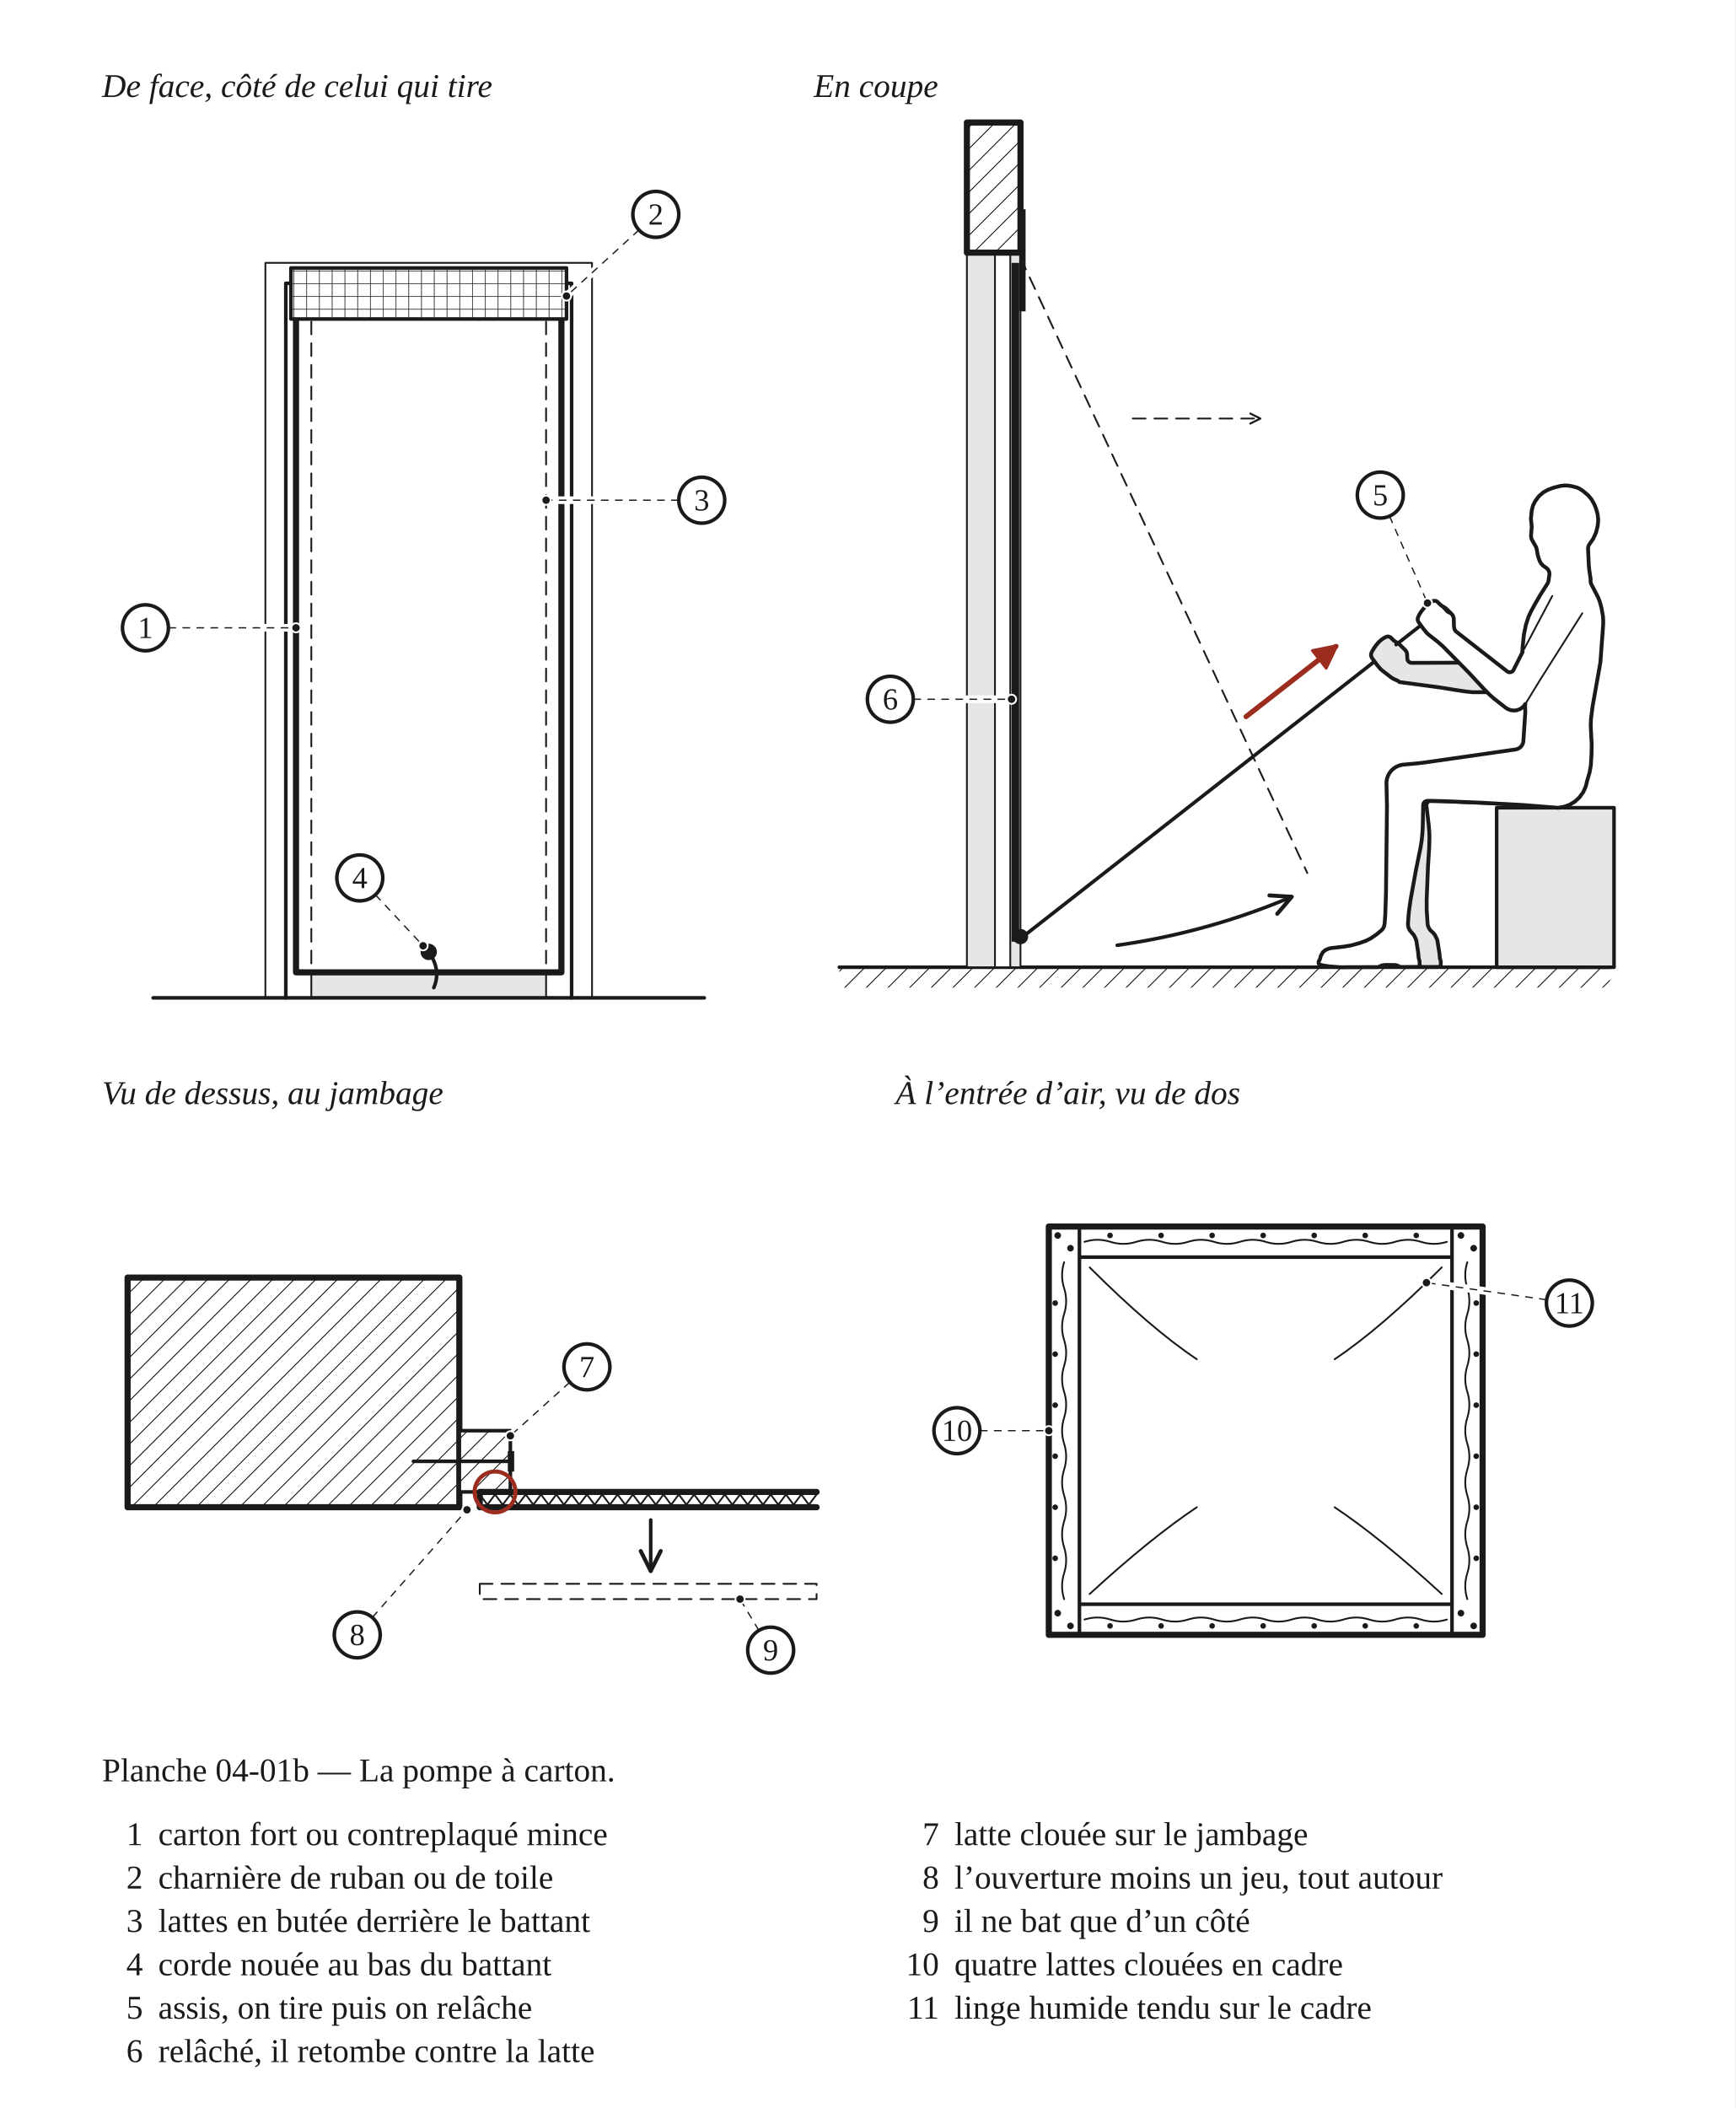
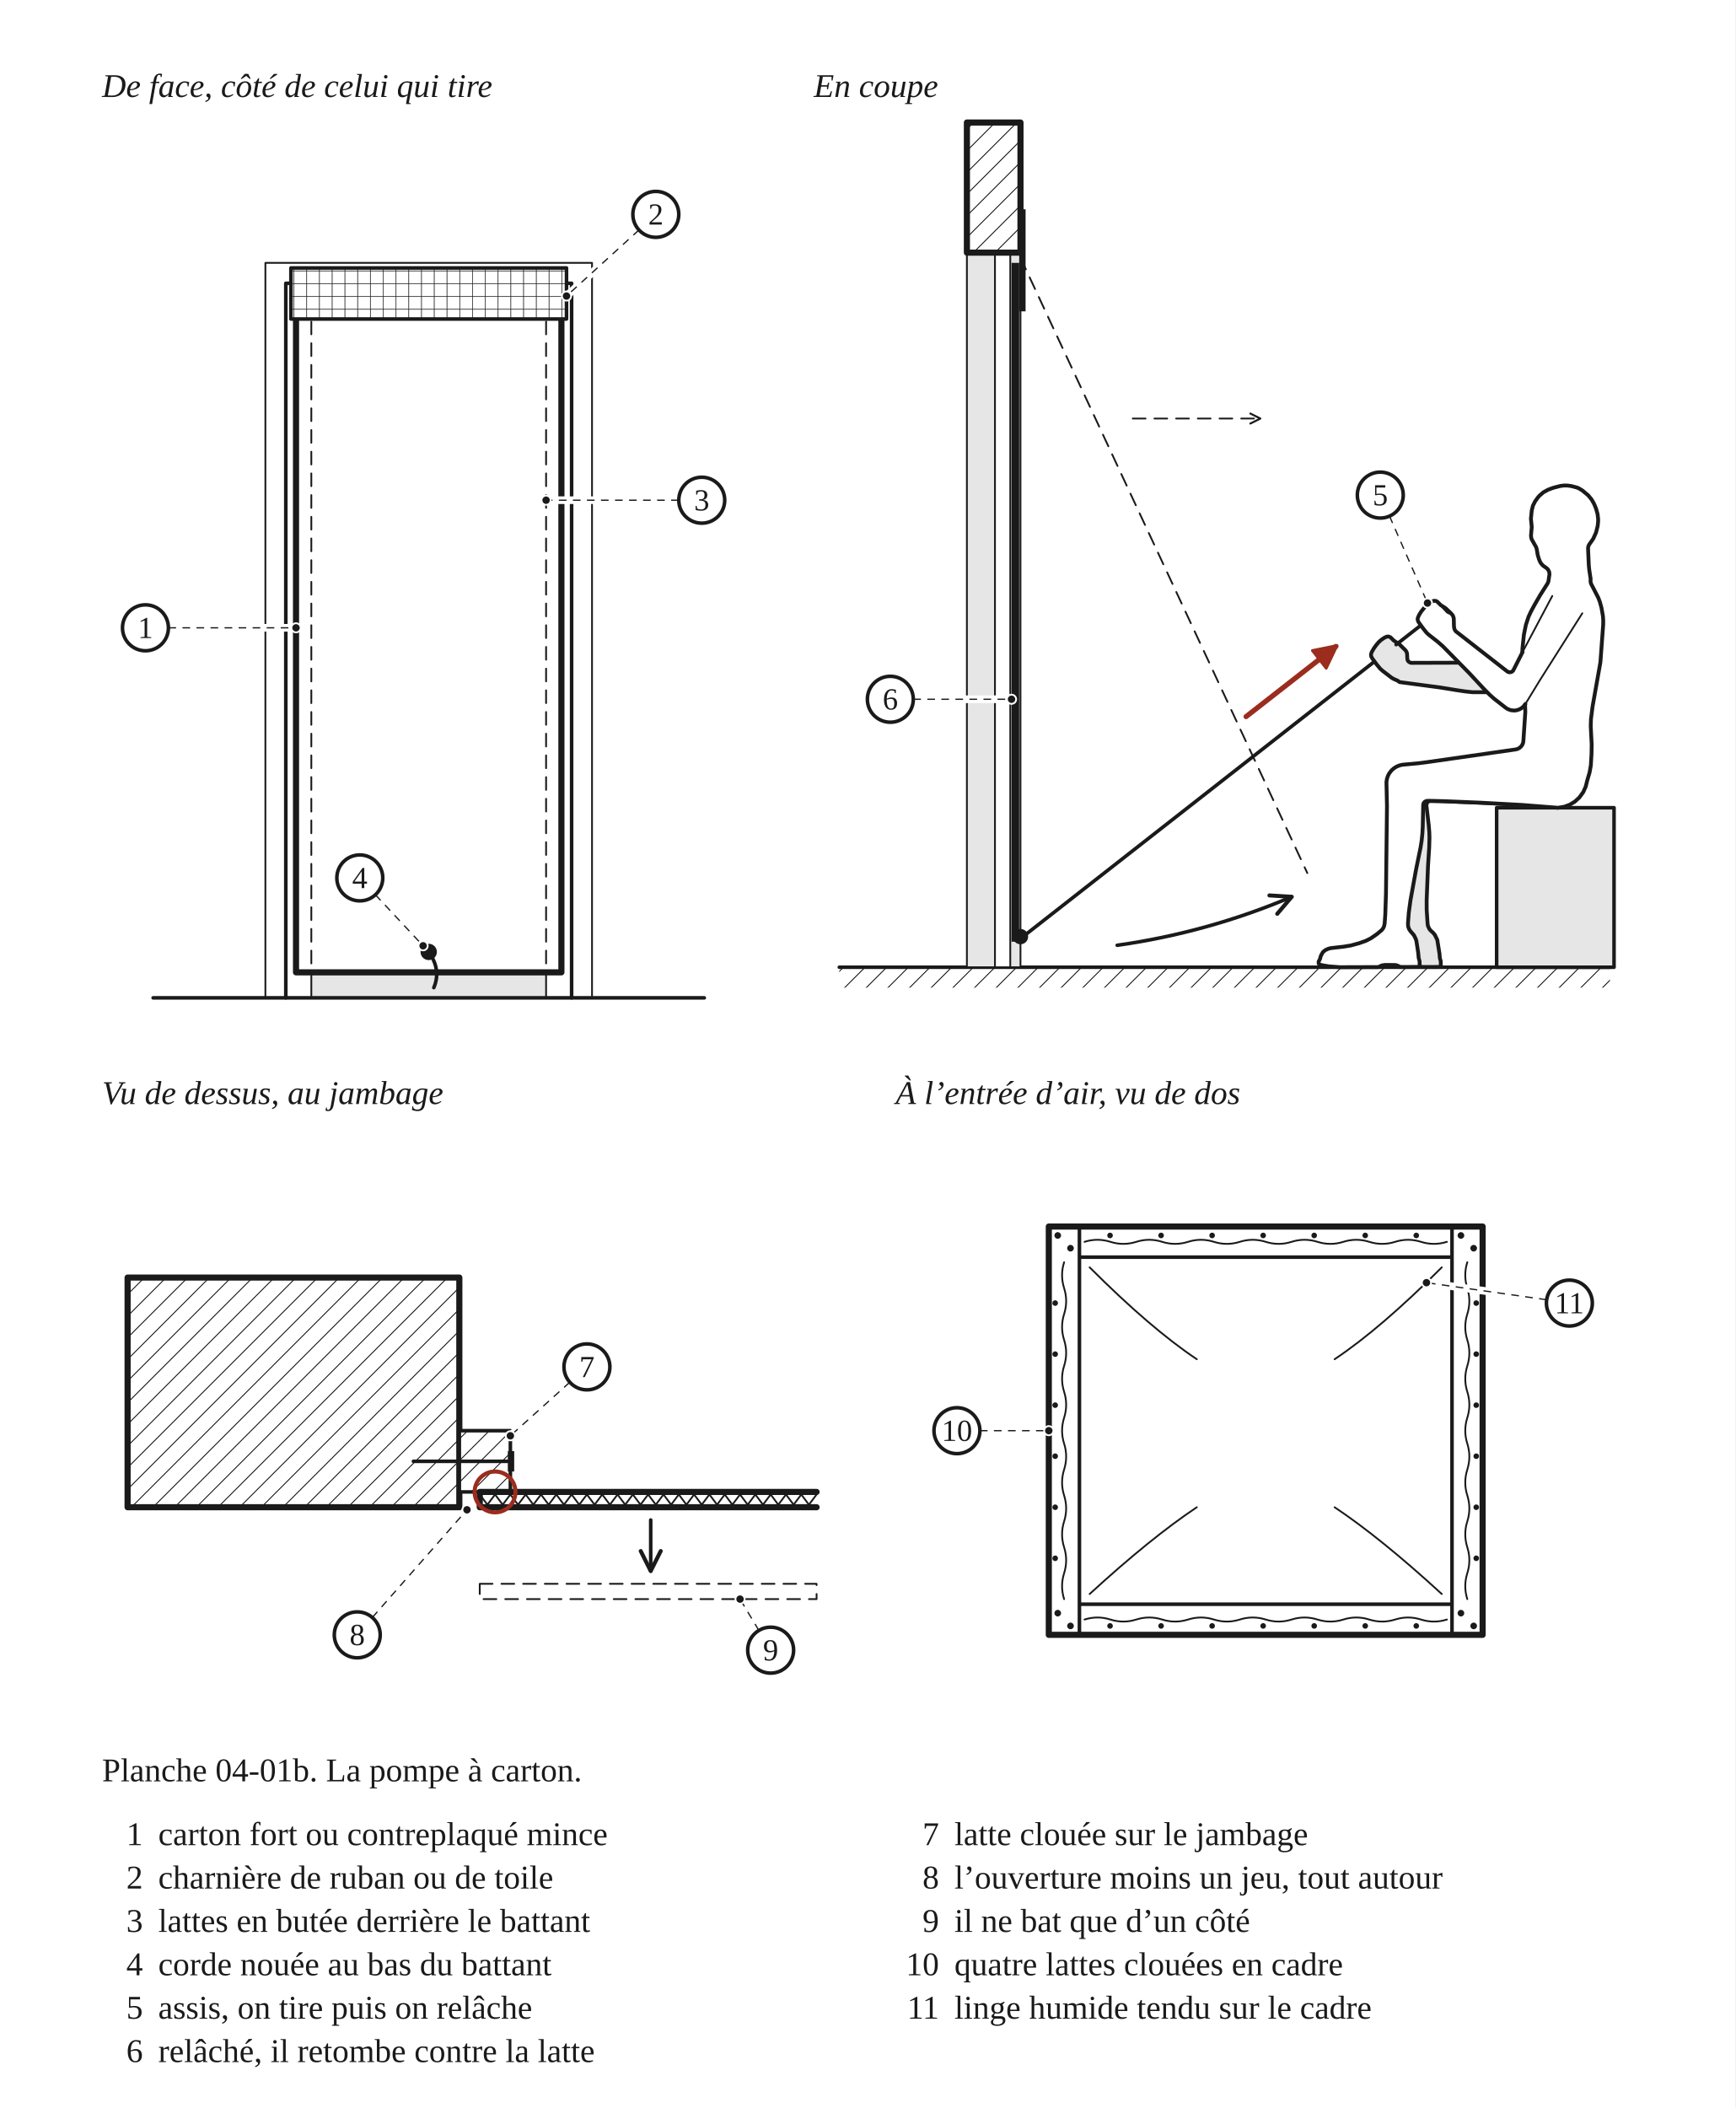
<svg xmlns="http://www.w3.org/2000/svg" width="680" height="826" viewBox="0 0 680 826" role="img">
  <defs>
    <pattern id="h-bois" width="6" height="6" patternUnits="userSpaceOnUse" patternTransform="rotate(45)">
      <line x1="0" y1="0" x2="0" y2="6" stroke="#1A1A1A" stroke-width="0.7" />
    </pattern>
    <pattern id="h-grillage" width="5" height="5" patternUnits="userSpaceOnUse">
      <line x1="0" y1="0" x2="5" y2="0" stroke="#1A1A1A" stroke-width="0.5" />
      <line x1="0" y1="0" x2="0" y2="5" stroke="#1A1A1A" stroke-width="0.5" />
    </pattern>
    <marker id="fl" viewBox="0 0 10 10" refX="9" refY="5" markerWidth="7" markerHeight="7" orient="auto-start-reverse">
      <path d="M1 1 L9 5 L1 9" fill="none" stroke="#1A1A1A" stroke-width="1.6" stroke-linecap="round" stroke-linejoin="round" />
    </marker>
    <marker id="fl-r" viewBox="0 0 10 10" refX="8.5" refY="5" markerWidth="5.5" markerHeight="5.5" orient="auto-start-reverse">
      <path d="M1 1 L9 5 L1 9 Z" fill="#9B2C1E" stroke="#9B2C1E" stroke-width="1" stroke-linejoin="round" />
    </marker>
  </defs>
  <rect x="0" y="0" width="680" height="826" fill="#FFFFFF" />
  <text x="40" y="38" font-family="Georgia, 'Times New Roman', serif" font-size="13" font-style="italic" fill="#1A1A1A">De face, côté de celui qui tire</text>
  <g transform="translate(40 46)" data-vue="face">
    <g transform="translate(-45,0)">
      <rect x="127" y="335" width="92" height="10" fill="#E6E6E6" stroke="none" />
      <line x1="65" y1="345" x2="281" y2="345" fill="none" stroke="#1A1A1A" stroke-width="1.4" stroke-linejoin="round" stroke-linecap="round" />
      <path d="M109 345 L109 57 L237 57 L237 345" fill="none" stroke="#1A1A1A" stroke-width="0.7" stroke-linejoin="round" stroke-linecap="round" />
      <path d="M117 345 L117 65 L229 65 L229 345" fill="none" stroke="#1A1A1A" stroke-width="1.4" stroke-linejoin="round" stroke-linecap="round" />
      <rect x="121" y="70" width="104" height="265" fill="#FFFFFF" stroke="#1A1A1A" stroke-width="2.4" stroke-linejoin="round" stroke-linecap="round" />
      <rect x="119" y="59" width="108" height="20" fill="#FFFFFF" stroke="none" />
      <rect x="119" y="59" width="108" height="20" fill="url(#h-grillage)" stroke="#1A1A1A" stroke-width="1.4" stroke-linejoin="round" />
      <line x1="127" y1="80" x2="127" y2="335" fill="none" stroke="#1A1A1A" stroke-width="0.7" stroke-linejoin="round" stroke-linecap="round" stroke-dasharray="5 3.5" />
      <line x1="219" y1="80" x2="219" y2="335" fill="none" stroke="#1A1A1A" stroke-width="0.7" stroke-linejoin="round" stroke-linecap="round" stroke-dasharray="5 3.5" />
      <line x1="127" y1="335" x2="127" y2="345" fill="none" stroke="#1A1A1A" stroke-width="0.7" stroke-linejoin="round" stroke-linecap="round" />
      <line x1="219" y1="335" x2="219" y2="345" fill="none" stroke="#1A1A1A" stroke-width="0.7" stroke-linejoin="round" stroke-linecap="round" />
      <path d="M173 327 Q178 334 175 341" fill="none" stroke="#1A1A1A" stroke-width="1.4" stroke-linejoin="round" stroke-linecap="round" />
      <circle cx="173" cy="327" r="3.2" fill="#1A1A1A" stroke="none" />
    </g>
  </g>
  <text x="318.9" y="38" font-family="Georgia, 'Times New Roman', serif" font-size="13" font-style="italic" fill="#1A1A1A">En coupe</text>
  <g transform="translate(318.9 46)" data-vue="coupe">
    <g transform="translate(0,-12)">
      <rect x="10" y="345" width="302" height="8" fill="url(#h-bois)" stroke="none" />
      <line x1="10" y1="345" x2="312" y2="345" fill="none" stroke="#1A1A1A" stroke-width="1.4" stroke-linejoin="round" stroke-linecap="round" />
      <rect x="60" y="65" width="21" height="280" fill="#E6E6E6" stroke="none" />
      <rect x="60" y="65" width="21" height="280" fill="none" stroke="#1A1A1A" stroke-width="0.7" stroke-linejoin="round" stroke-linecap="round" />
      <rect x="71" y="65" width="6" height="280" fill="#FFFFFF" stroke="#1A1A1A" stroke-width="0.7" stroke-linejoin="round" stroke-linecap="round" />
      <rect x="60" y="14" width="21" height="51" fill="url(#h-bois)" stroke="#1A1A1A" stroke-width="2.4" stroke-linejoin="round" />
      <rect x="77.5" y="69" width="3" height="266" fill="#1A1A1A" stroke="none" />
      <rect x="80.5" y="48" width="2.5" height="40" fill="#1A1A1A" stroke="none" />
      <path d="M81 67 L193.4 308.1" fill="none" stroke="#1A1A1A" stroke-width="0.7" stroke-linejoin="round" stroke-linecap="round" stroke-dasharray="5 3.5" />
      <path d="M118.9 336.4 A272 272 0 0 0 187.3 317.4" fill="none" stroke="#1A1A1A" stroke-width="1.4" stroke-linejoin="round" stroke-linecap="round" marker-end="url(#fl)" />
      <path d="M125 130 L175 130" fill="none" stroke="#1A1A1A" stroke-width="0.7" stroke-linejoin="round" stroke-linecap="round" stroke-dasharray="5 3.5" marker-end="url(#fl)" />
      <rect x="267.6" y="282.5" width="46" height="62.5" fill="#E6E6E6" stroke="none" />
      <rect x="267.6" y="282.5" width="46" height="62.5" fill="none" stroke="#1A1A1A" stroke-width="1.4" stroke-linejoin="round" stroke-linecap="round" />
      <g data-corps="assis-tire-corde">
        <path d="M290.16 258.02 L276.55 259.47 L274.96 259.81 L240.08 264.82 L236.77 265.23 L230.65 265.79 L229.59 266.04 L228.45 266.51 L227.36 267.2 L226.47 268.01 L225.65 269.08 L224.88 270.71 L224.55 272.45 L224.57 274.63 L225.93 282.79 L230.31 316.76 L231.13 324.33 L231.38 327.75 L231.27 329.06 L230.99 329.85 L230.55 330.58 L229.07 331.95 L226.39 333.8 L224.51 334.71 L221.04 335.87 L219.17 336.38 L215.58 336.99 L210.77 337.54 L209.78 337.81 L208.88 338.21 L207.94 338.93 L207.14 340.21 L206.63 341.86 L206.14 342.67 L206.11 343.43 L206.3 343.86 L206.9 344.09 L208.78 344.45 L211.83 344.84 L221.05 344.8 L222.57 344.15 L223.81 343.98 L227.86 343.99 L229.02 344.31 L229.89 344.75 L231.13 344.23 L232.08 344.11 L236.07 344.12 L236.9 344.3 L238.09 344.87 L238.42 344.91 L245.05 344.89 L245.32 344.85 L245.59 344.68 L245.71 344.23 L245.7 342.7 L245.34 341.43 L245.2 339.68 L244.34 334.31 L243.41 332.36 L242.66 331.45 L241.78 330.67 L241.23 330.01 L240.69 328.86 L240.54 327.99 L240.18 322.51 L240.17 318.65 L240.7 305.39 L241.16 298.2 L241.27 294.34 L241.21 292.15 L240.99 289.4 L240.08 281.68 L240.09 281.18 L240.28 280.67 L240.83 280.09 L241.36 279.87 L245.36 279.91 L269 280.91 L283.04 281.81 L283 281.67 L291.53 282.38 L293.88 282.03 L296.11 281.23 L298.12 280.02 L299.89 278.42 L301.4 276.33 L302.32 274.34 L303.08 271.42 L303.14 269.51 L302.78 267.24 L301.97 264.98 L300.75 262.97 L298.99 261.05 L297.06 259.66 L294.88 258.67 L292.64 258.12 Z" fill="#E6E6E6" stroke="none" />
        <path d="M237.25 344.43 L238.28 344.9 L245.05 344.89 L245.32 344.85 L245.59 344.68 L245.71 344.23 L245.68 342.6 L245.34 341.43 L245.2 339.68 L244.33 334.28 L243.41 332.36 L242.66 331.45 L241.78 330.67 L241.23 330.01 L240.69 328.86 L240.54 327.99 L240.18 322.51 L240.17 318.65 L240.7 305.39 L241.16 298.2 L241.27 294.34 L241.21 292.15 L240.99 289.4 L240.08 281.68 L240.1 281.13 L240.43 280.45 L240.83 280.09 L241.36 279.87 L245.36 279.91 L264.6 280.69 L283.04 281.81" fill="none" stroke="#1A1A1A" stroke-width="1.5" stroke-linecap="round" stroke-linejoin="round" />
        <path d="M296.71 193.39 L295.4 193.53 L294.12 193.93 L293.02 194.52 L291.96 195.37 L280.05 208.17 L279.19 210.88 L278.6 213.58 L278.14 216.84 L277.72 221.86 L274.33 228.59 L273.98 229.07 L273.29 229.48 L272.64 229.57 L271.82 229.32 L265.35 224.3 L263.69 226.07 L263.22 226.33 L262.69 226.43 L259.93 225.91 L256.65 225.7 L234.22 225.73 L233.73 225.65 L233.04 225.21 L232.72 224.73 L232.6 224.26 L232.49 222.1 L232.29 221.46 L231.89 220.83 L229.48 218.45 L227.29 217 L225.98 215.7 L225.16 215.4 L224.5 215.47 L223.59 215.89 L221.91 217.1 L221.1 217.92 L219.51 220.01 L218.61 221.56 L218.35 222.46 L218.45 223.21 L218.87 224.01 L220.56 226.32 L221.77 227.82 L222.4 228.45 L226.36 231.51 L227.14 231.99 L228.91 232.78 L229.6 233.29 L245.49 235.39 L253.69 236.71 L256.97 237.13 L259.15 237.28 L265.15 237.28 L266.07 237.18 L266.92 236.94 L267.67 236.58 L268.46 236.02 L273.89 230.79 L301.64 205.2 L302.5 204.16 L303.21 202.83 L303.57 201.57 L303.7 200.34 L303.54 198.84 L303.19 197.69 L302.59 196.53 L301.63 195.36 L300.55 194.49 L299.38 193.89 L298.24 193.54 Z" fill="#E6E6E6" stroke="none" />
        <path d="M252.03 236.45 L255.31 236.94 L258.06 237.23 L264.05 237.24 M252.03 236.45 L245.49 235.39 L229.5 233.26 L228.91 232.78 L227.14 231.99 L226.36 231.51 L222.93 228.88 L221.99 228.05 L220.56 226.32 L218.86 223.99 L218.44 223.18 L218.35 222.46 L218.61 221.56 L219.5 220.03 L220.35 218.84 L221.41 217.58 L222.37 216.73 L223.61 215.88 L224.5 215.47 L225.16 215.4 L225.98 215.7 L227.29 217 L229.48 218.45 L231.89 220.83 L232.29 221.46 L232.49 222.1 L232.6 224.26 L232.72 224.73 L233.04 225.21 L233.69 225.63 L234.22 225.73 L253.05 225.67" fill="none" stroke="#1A1A1A" stroke-width="1.5" stroke-linecap="round" stroke-linejoin="round" />
        <path d="M294.09 156.23 L292.6 156.41 L289.85 157.12 L287.82 157.86 L285.93 158.89 L284.42 160.19 L283.8 160.88 L282.67 162.45 L281.82 164.14 L281.35 166.01 L281.03 169.24 L281.35 172.47 L281.06 175.83 L281.18 176.88 L281.39 177.43 L283.1 180.46 L283.32 181.25 L283.68 183.43 L284.18 185.09 L284.61 186.13 L285.01 186.78 L285.72 187.59 L287.26 188.69 L287.74 189.18 L288.19 190.08 L288.29 191.06 L287.9 193.72 L287.63 194.5 L284.66 199.18 L282.54 202.85 L281.09 205.53 L280.11 207.63 L279.06 210.84 L278.28 214.67 L277.71 220.12 L277.56 224.54 L278.15 234.99 L278.72 241.76 L278.83 245.01 L278.07 256.42 L277.94 257.13 L277.64 257.85 L277.19 258.49 L276.52 259.08 L275.81 259.46 L274.93 259.68 L240.06 264.68 L236.75 265.09 L230.63 265.66 L229.55 265.91 L228.38 266.39 L227.31 267.07 L226.37 267.91 L225.53 269 L225.02 269.96 L224.6 271.2 L224.41 272.44 L224.62 281.9 L224.23 316 L223.96 324.26 L223.71 327.89 L223.44 329.09 L223.05 329.84 L222.54 330.47 L220.62 332.07 L218.3 333.67 L216.32 334.67 L213.76 335.57 L210.49 336.47 L207.72 336.93 L202.69 337.5 L201.7 337.73 L200.45 338.3 L199.49 339.11 L198.71 340.53 L198.32 341.9 L197.84 342.75 L197.85 343.58 L198.14 343.95 L199.58 344.29 L201.93 344.67 L206.09 344.99 L221.06 344.94 L221.36 344.88 L222.61 344.29 L223.81 344.11 L227.84 344.13 L228.57 344.29 L229.8 344.87 L230.06 344.91 L236.69 344.88 L237.05 344.84 L237.29 344.68 L237.41 344.29 L237.41 342.72 L237.03 341.3 L236.86 339.35 L236.14 334.67 L235.85 333.79 L235.19 332.46 L233.81 330.86 L233.29 330.09 L232.91 328.98 L232.85 327.86 L233.16 323.68 L233.82 318.81 L236 306.8 L237.77 298.13 L238.21 295.36 L238.49 292.66 L238.64 289.91 L238.82 281.23 L239.04 280.59 L239.5 280.1 L240.24 279.81 L241.49 279.8 L246.99 279.93 L261.3 280.52 L277.82 281.43 L291.63 282.52 L294.11 282.11 L296.22 281.33 L298.2 280.13 L300.02 278.47 L301.53 276.39 L302.51 274.2 L303.05 271.99 L304.02 268.67 L304.51 265.91 L304.77 261.55 L304.84 257.77 L304.47 250.5 L304.56 247.75 L305.18 242.87 L308.26 225.49 L309.35 210.7 L309.36 209.03 L309.25 207.4 L308.67 204.12 L308.04 201.84 L307.41 200.18 L304.69 194.92 L304.47 194.35 L304.38 193.64 L304.43 192.88 L303.87 189.16 L303.71 187.5 L303.42 180.92 L303.49 180.23 L303.77 179.5 L305.43 177.14 L306.54 174.69 L307.19 172.09 L307.37 170.35 L307.37 169.36 L307.14 167.42 L306.63 165.56 L306.2 164.41 L305.75 163.38 L304.79 161.69 L303.46 160.08 L301.22 158.21 L299.86 157.39 L299.07 157.04 L296.87 156.46 L295.44 156.26 Z" fill="#FFFFFF" stroke="none" />
        <path d="M294.09 156.23 L292.6 156.41 L289.85 157.12 L287.82 157.86 L285.93 158.89 L284.42 160.19 L283.8 160.88 L282.67 162.45 L281.82 164.14 L281.35 166.01 L281.03 169.24 L281.35 172.47 L281.06 175.83 L281.18 176.88 L281.39 177.43 L283.1 180.46 L283.32 181.25 L283.68 183.43 L284.18 185.09 L284.61 186.13 L285.01 186.78 L285.72 187.59 L287.26 188.69 L287.74 189.18 L288.19 190.08 L288.29 191.06 L287.9 193.72 L287.63 194.5 L284.66 199.18 L282.54 202.85 L281.09 205.53 L280.11 207.63 L279.06 210.84 L278.28 214.67 L277.71 220.12 L277.56 224.54 L278.15 234.99 L278.72 241.76 L278.83 245.01 L278.07 256.42 L277.94 257.13 L277.64 257.85 L277.19 258.49 L276.52 259.08 L275.81 259.46 L274.93 259.68 L240.06 264.68 L236.75 265.09 L230.63 265.66 L229.55 265.91 L228.38 266.39 L227.31 267.07 L226.37 267.91 L225.53 269 L225.02 269.96 L224.6 271.2 L224.41 272.44 L224.62 281.9 L224.23 316 L223.96 324.26 L223.71 327.89 L223.44 329.09 L223.05 329.84 L222.54 330.47 L220.62 332.07 L218.3 333.67 L216.32 334.67 L213.76 335.57 L210.49 336.47 L207.72 336.93 L202.69 337.5 L201.7 337.73 L200.45 338.3 L199.49 339.11 L198.71 340.53 L198.32 341.9 L197.84 342.75 L197.85 343.58 L198.14 343.95 L199.58 344.29 L201.93 344.67 L206.09 344.99 L221.06 344.94 L221.36 344.88 L222.61 344.29 L223.81 344.11 L227.84 344.13 L228.57 344.29 L229.8 344.87 L230.06 344.91 L236.69 344.88 L237.05 344.84 L237.29 344.68 L237.41 344.29 L237.41 342.72 L237.03 341.3 L236.86 339.35 L236.14 334.67 L235.85 333.79 L235.19 332.46 L233.81 330.86 L233.29 330.09 L232.91 328.98 L232.85 327.86 L233.16 323.68 L233.82 318.81 L236 306.8 L237.77 298.13 L238.21 295.36 L238.49 292.66 L238.64 289.91 L238.82 281.23 L239.04 280.59 L239.5 280.1 L240.24 279.81 L241.49 279.8 L246.99 279.93 L261.3 280.52 L277.82 281.43 L291.63 282.52 L294.11 282.11 L296.22 281.33 L298.2 280.13 L300.02 278.47 L301.53 276.39 L302.51 274.2 L303.05 271.99 L304.02 268.67 L304.51 265.91 L304.77 261.55 L304.84 257.77 L304.47 250.5 L304.56 247.75 L305.18 242.87 L308.26 225.49 L309.35 210.7 L309.36 209.03 L309.25 207.4 L308.67 204.12 L308.04 201.84 L307.41 200.18 L304.69 194.92 L304.47 194.35 L304.38 193.64 L304.43 192.88 L303.87 189.16 L303.71 187.5 L303.42 180.92 L303.49 180.23 L303.77 179.5 L305.43 177.14 L306.54 174.69 L307.19 172.09 L307.37 170.35 L307.37 169.36 L307.14 167.42 L306.63 165.56 L306.2 164.41 L305.75 163.38 L304.79 161.69 L303.46 160.08 L301.22 158.21 L299.86 157.39 L299.07 157.04 L296.87 156.46 L295.44 156.26 Z" fill="none" stroke="#1A1A1A" stroke-width="1.5" stroke-linejoin="round" />
        <path d="M82 333 L219.6 225.3" fill="none" stroke="#1A1A1A" stroke-width="1.4" stroke-linejoin="round" stroke-linecap="round" />
        <path d="M228.2 218.6 L242 207.8" fill="none" stroke="#1A1A1A" stroke-width="1.4" stroke-linejoin="round" stroke-linecap="round" />
        <path d="M251.55 213.34 L251.16 212.73 L250.96 212.15 L250.86 211.18 L250.8 208.35 L250.58 207.52 L250.25 206.94 L249.57 206.18 L247.59 204.31 L245.72 203.13 L244.25 201.69 L243.74 201.47 L243.25 201.41 L242.64 201.52 L242.1 201.77 L240.66 202.72 L239.81 203.44 L238.03 205.64 L237.2 206.97 L236.71 208.05 L236.65 208.88 L236.9 209.62 L239.73 213.45 L240.88 214.63 L244.44 217.42 L246.5 219.22 L256.87 229.77 L263.29 236.67 L266.08 239.35 L271.18 243.36 L271.98 243.86 L272.8 244.19 L273.98 244.41 L274.95 244.39 L275.83 244.21 L276.68 243.87 L277.39 243.45 L278.09 242.85 L278.66 242.15 L284.6 232.44 L302.75 203.78 L303.32 202.54 L303.63 201.24 L303.68 199.89 L303.44 198.44 L302.94 197.14 L302.23 196.03 L301.43 195.17 L300.31 194.34 L298.93 193.73 L297.76 193.45 L296.46 193.4 L294.96 193.64 L293.68 194.14 L292.57 194.84 L291.69 195.67 L290.79 196.89 L278.5 220.07 L274.22 228.52 L273.71 229.12 L273.19 229.37 L272.42 229.4 L271.67 229.04 Z" fill="#FFFFFF" stroke="none" />
        <path d="M251.55 213.34 L251.16 212.73 L250.96 212.15 L250.86 211.18 L250.8 208.35 L250.58 207.52 L250.25 206.94 L249.57 206.18 L247.59 204.31 L245.72 203.13 L244.25 201.69 L243.74 201.47 L243.25 201.41 L242.64 201.52 L242.1 201.77 L240.66 202.72 L239.81 203.44 L238.03 205.64 L237.19 206.99 L236.68 208.17 L236.65 208.92 L236.92 209.66 L238.64 212.06 L240.12 213.91 L240.88 214.63 L244.44 217.42 L246.5 219.22 L256.87 229.77 L262.51 235.85 L264.84 238.21 L266.5 239.7 L271.21 243.38 L271.98 243.86 L273.17 244.29 L274.5 244.42 L275.44 244.31 L276.58 243.92 L277.39 243.45 L278.11 242.83 L278.86 241.84 M251.55 213.34 L271.67 229.04 L272.17 229.33 L272.7 229.43 L273.23 229.35 L273.71 229.12 L274.09 228.73 L277.76 221.49" fill="none" stroke="#1A1A1A" stroke-width="1.5" stroke-linecap="round" stroke-linejoin="round" />
        <path d="M277.76 221.49 L289.4 199.52 M278.86 241.84 L284.6 232.44 L301.16 206.31" fill="none" stroke="#1A1A1A" stroke-width="0.7" stroke-linecap="round" stroke-linejoin="round" />
        <path d="M249.29 206.57 L248.52 206.28 L247.98 205.91 L246.28 204.04" fill="none" stroke="#1A1A1A" stroke-width="0.6" stroke-linecap="round" stroke-linejoin="round" />
      </g>
      <circle cx="81" cy="333" r="3" fill="#1A1A1A" stroke="none" />
      <path d="M169.4 246.8 L204.6 219.3" fill="none" stroke="#9B2C1E" stroke-width="2" stroke-linejoin="round" stroke-linecap="round" marker-end="url(#fl-r)" />
    </g>
  </g>
  <text x="40" y="432.6" font-family="Georgia, 'Times New Roman', serif" font-size="13" font-style="italic" fill="#1A1A1A">Vu de dessus, au jambage</text>
  <g transform="translate(40 440.6)" data-vue="jambage">
    <rect x="10" y="60" width="130" height="90" fill="url(#h-bois)" stroke="#1A1A1A" stroke-width="2.4" stroke-linejoin="round" />
    <rect x="140" y="120" width="20" height="24" fill="#FFFFFF" stroke="none" />
    <rect x="140" y="120" width="20" height="24" fill="url(#h-bois)" stroke="#1A1A1A" stroke-width="1.4" stroke-linejoin="round" />
    <line x1="122" y1="132" x2="159" y2="132" fill="none" stroke="#1A1A1A" stroke-width="1.4" stroke-linejoin="round" stroke-linecap="round" />
    <rect x="159" y="128" width="2.5" height="8" fill="#1A1A1A" stroke="none" />
    <path d="M148 145 L151 149 L154 145 L157 149 L160 145 L163 149 L166 145 L169 149 L172 145 L175 149 L178 145 L181 149 L184 145 L187 149 L190 145 L193 149 L196 145 L199 149 L202 145 L205 149 L208 145 L211 149 L214 145 L217 149 L220 145 L223 149 L226 145 L229 149 L232 145 L235 149 L238 145 L241 149 L244 145 L247 149 L250 145 L253 149 L256 145 L259 149 L262 145 L265 149 L268 145 L271 149 L274 145 L277 149 L280 145" fill="none" stroke="#1A1A1A" stroke-width="0.7" stroke-linejoin="round" stroke-linecap="round" />
    <path d="M280 144 L148 144 L148 150 L280 150" fill="none" stroke="#1A1A1A" stroke-width="2.4" stroke-linejoin="round" stroke-linecap="round" />
    <rect x="148" y="180" width="132" height="6" fill="none" stroke="#1A1A1A" stroke-width="0.7" stroke-linejoin="round" stroke-linecap="round" stroke-dasharray="5 3.5" />
    <path d="M215 155 L215 175" fill="none" stroke="#1A1A1A" stroke-width="1.4" stroke-linejoin="round" stroke-linecap="round" marker-end="url(#fl)" />
    <circle cx="154" cy="144" r="8" fill="none" stroke="#9B2C1E" stroke-width="1.6" />
  </g>
  <text x="351" y="432.6" font-family="Georgia, 'Times New Roman', serif" font-size="13" font-style="italic" fill="#1A1A1A">À l’entrée d’air, vu de dos</text>
  <g transform="translate(351 440.6)" data-vue="linge">
    <path d="M76 56 Q100 80 118 92" fill="none" stroke="#1A1A1A" stroke-width="0.7" stroke-linejoin="round" stroke-linecap="round" />
    <path d="M214 56 Q190 80 172 92" fill="none" stroke="#1A1A1A" stroke-width="0.7" stroke-linejoin="round" stroke-linecap="round" />
    <path d="M76 184 Q100 162 118 150" fill="none" stroke="#1A1A1A" stroke-width="0.7" stroke-linejoin="round" stroke-linecap="round" />
    <path d="M214 184 Q190 162 172 150" fill="none" stroke="#1A1A1A" stroke-width="0.7" stroke-linejoin="round" stroke-linecap="round" />
    <rect x="60" y="40" width="170" height="12" fill="#FFFFFF" stroke="#1A1A1A" stroke-width="1.4" stroke-linejoin="round" stroke-linecap="round" />
    <rect x="60" y="188" width="170" height="12" fill="#FFFFFF" stroke="#1A1A1A" stroke-width="1.4" stroke-linejoin="round" stroke-linecap="round" />
    <rect x="60" y="40" width="12" height="160" fill="#FFFFFF" stroke="#1A1A1A" stroke-width="1.4" stroke-linejoin="round" stroke-linecap="round" />
    <rect x="218" y="40" width="12" height="160" fill="#FFFFFF" stroke="#1A1A1A" stroke-width="1.4" stroke-linejoin="round" stroke-linecap="round" />
    <circle cx="63.5" cy="43.5" r="1.3" fill="#1A1A1A" stroke="none" />
    <circle cx="68.5" cy="48.5" r="1.3" fill="#1A1A1A" stroke="none" />
    <circle cx="221.5" cy="43.5" r="1.3" fill="#1A1A1A" stroke="none" />
    <circle cx="226.5" cy="48.5" r="1.3" fill="#1A1A1A" stroke="none" />
    <circle cx="63.5" cy="191.5" r="1.3" fill="#1A1A1A" stroke="none" />
    <circle cx="68.5" cy="196.5" r="1.3" fill="#1A1A1A" stroke="none" />
    <circle cx="221.5" cy="191.5" r="1.3" fill="#1A1A1A" stroke="none" />
    <circle cx="226.5" cy="196.5" r="1.3" fill="#1A1A1A" stroke="none" />
    <path d="M74 46 Q79.071 44.4 84.143 46 Q89.214 47.6 94.286 46 Q99.357 44.4 104.429 46 Q109.5 47.6 114.571 46 Q119.643 44.4 124.714 46 Q129.786 47.6 134.857 46 Q139.929 44.4 145 46 Q150.071 47.6 155.143 46 Q160.214 44.4 165.286 46 Q170.357 47.6 175.429 46 Q180.5 44.4 185.571 46 Q190.643 47.6 195.714 46 Q200.786 44.4 205.857 46 Q210.929 47.6 216 46" fill="none" stroke="#1A1A1A" stroke-width="0.7" stroke-linejoin="round" stroke-linecap="round" />
    <path d="M74 194 Q79.071 192.4 84.143 194 Q89.214 195.6 94.286 194 Q99.357 192.4 104.429 194 Q109.5 195.6 114.571 194 Q119.643 192.4 124.714 194 Q129.786 195.6 134.857 194 Q139.929 192.4 145 194 Q150.071 195.6 155.143 194 Q160.214 192.4 165.286 194 Q170.357 195.6 175.429 194 Q180.5 192.4 185.571 194 Q190.643 195.6 195.714 194 Q200.786 192.4 205.857 194 Q210.929 195.6 216 194" fill="none" stroke="#1A1A1A" stroke-width="0.7" stroke-linejoin="round" stroke-linecap="round" />
    <path d="M66 54 Q64.4 59.077 66 64.154 Q67.6 69.231 66 74.308 Q64.4 79.385 66 84.462 Q67.6 89.538 66 94.615 Q64.4 99.692 66 104.769 Q67.6 109.846 66 114.923 Q64.4 120 66 125.077 Q67.6 130.154 66 135.231 Q64.4 140.308 66 145.385 Q67.6 150.462 66 155.538 Q64.4 160.615 66 165.692 Q67.6 170.769 66 175.846 Q64.4 180.923 66 186" fill="none" stroke="#1A1A1A" stroke-width="0.7" stroke-linejoin="round" stroke-linecap="round" />
    <path d="M224 54 Q222.4 59.077 224 64.154 Q225.6 69.231 224 74.308 Q222.4 79.385 224 84.462 Q225.6 89.538 224 94.615 Q222.4 99.692 224 104.769 Q225.6 109.846 224 114.923 Q222.4 120 224 125.077 Q225.6 130.154 224 135.231 Q222.4 140.308 224 145.385 Q225.6 150.462 224 155.538 Q222.4 160.615 224 165.692 Q225.6 170.769 224 175.846 Q222.4 180.923 224 186" fill="none" stroke="#1A1A1A" stroke-width="0.7" stroke-linejoin="round" stroke-linecap="round" />
    <circle cx="84" cy="43.5" r="1.1" fill="#1A1A1A" stroke="none" />
    <circle cx="84" cy="196.5" r="1.1" fill="#1A1A1A" stroke="none" />
    <circle cx="104" cy="43.5" r="1.1" fill="#1A1A1A" stroke="none" />
    <circle cx="104" cy="196.5" r="1.1" fill="#1A1A1A" stroke="none" />
    <circle cx="124" cy="43.5" r="1.1" fill="#1A1A1A" stroke="none" />
    <circle cx="124" cy="196.5" r="1.1" fill="#1A1A1A" stroke="none" />
    <circle cx="144" cy="43.5" r="1.1" fill="#1A1A1A" stroke="none" />
    <circle cx="144" cy="196.5" r="1.1" fill="#1A1A1A" stroke="none" />
    <circle cx="164" cy="43.5" r="1.1" fill="#1A1A1A" stroke="none" />
    <circle cx="164" cy="196.5" r="1.1" fill="#1A1A1A" stroke="none" />
    <circle cx="184" cy="43.5" r="1.1" fill="#1A1A1A" stroke="none" />
    <circle cx="184" cy="196.5" r="1.1" fill="#1A1A1A" stroke="none" />
    <circle cx="204" cy="43.5" r="1.1" fill="#1A1A1A" stroke="none" />
    <circle cx="204" cy="196.5" r="1.1" fill="#1A1A1A" stroke="none" />
    <circle cx="62.5" cy="70" r="1.1" fill="#1A1A1A" stroke="none" />
    <circle cx="227.5" cy="70" r="1.1" fill="#1A1A1A" stroke="none" />
    <circle cx="62.5" cy="90" r="1.1" fill="#1A1A1A" stroke="none" />
    <circle cx="227.5" cy="90" r="1.1" fill="#1A1A1A" stroke="none" />
    <circle cx="62.5" cy="110" r="1.1" fill="#1A1A1A" stroke="none" />
    <circle cx="227.5" cy="110" r="1.1" fill="#1A1A1A" stroke="none" />
    <circle cx="62.5" cy="130" r="1.1" fill="#1A1A1A" stroke="none" />
    <circle cx="227.5" cy="130" r="1.1" fill="#1A1A1A" stroke="none" />
    <circle cx="62.5" cy="150" r="1.1" fill="#1A1A1A" stroke="none" />
    <circle cx="227.5" cy="150" r="1.1" fill="#1A1A1A" stroke="none" />
    <circle cx="62.5" cy="170" r="1.1" fill="#1A1A1A" stroke="none" />
    <circle cx="227.5" cy="170" r="1.1" fill="#1A1A1A" stroke="none" />
    <rect x="60" y="40" width="170" height="160" fill="none" stroke="#1A1A1A" stroke-width="2.4" stroke-linejoin="round" stroke-linecap="round" />
  </g>
  <line x1="66" y1="246" x2="116" y2="246" fill="none" stroke="#FFFFFF" stroke-width="3" stroke-linecap="round" />
  <line x1="66" y1="246" x2="116" y2="246" fill="none" stroke="#1A1A1A" stroke-width="0.5" stroke-dasharray="3 2.5" />
  <circle cx="116" cy="246" r="1.8" fill="#1A1A1A" stroke="#FFFFFF" stroke-width="0.7" />
  <circle cx="57" cy="246" r="9" fill="#FFFFFF" stroke="#1A1A1A" stroke-width="1.4" data-vue="face" />
  <text x="57" y="250" text-anchor="middle" font-family="Georgia, 'Times New Roman', serif" font-size="12" fill="#1A1A1A">1</text>
  <line x1="250.4" y1="90.1" x2="222" y2="116" fill="none" stroke="#FFFFFF" stroke-width="3" stroke-linecap="round" />
  <line x1="250.4" y1="90.1" x2="222" y2="116" fill="none" stroke="#1A1A1A" stroke-width="0.5" stroke-dasharray="3 2.5" />
  <circle cx="222" cy="116" r="1.8" fill="#1A1A1A" stroke="#FFFFFF" stroke-width="0.7" />
  <circle cx="257" cy="84" r="9" fill="#FFFFFF" stroke="#1A1A1A" stroke-width="1.4" data-vue="face" />
  <text x="257" y="88" text-anchor="middle" font-family="Georgia, 'Times New Roman', serif" font-size="12" fill="#1A1A1A">2</text>
  <line x1="266" y1="196" x2="214" y2="196" fill="none" stroke="#FFFFFF" stroke-width="3" stroke-linecap="round" />
  <line x1="266" y1="196" x2="214" y2="196" fill="none" stroke="#1A1A1A" stroke-width="0.5" stroke-dasharray="3 2.5" />
  <circle cx="214" cy="196" r="1.8" fill="#1A1A1A" stroke="#FFFFFF" stroke-width="0.7" />
  <circle cx="275" cy="196" r="9" fill="#FFFFFF" stroke="#1A1A1A" stroke-width="1.4" data-vue="face" />
  <text x="275" y="200" text-anchor="middle" font-family="Georgia, 'Times New Roman', serif" font-size="12" fill="#1A1A1A">3</text>
  <line x1="147.1" y1="350.6" x2="165.8" y2="370.6" fill="none" stroke="#FFFFFF" stroke-width="3" stroke-linecap="round" />
  <line x1="147.1" y1="350.6" x2="165.8" y2="370.6" fill="none" stroke="#1A1A1A" stroke-width="0.5" stroke-dasharray="3 2.5" />
  <circle cx="165.8" cy="370.6" r="1.8" fill="#1A1A1A" stroke="#FFFFFF" stroke-width="0.7" />
  <circle cx="141" cy="344" r="9" fill="#FFFFFF" stroke="#1A1A1A" stroke-width="1.4" data-vue="face" />
  <text x="141" y="348" text-anchor="middle" font-family="Georgia, 'Times New Roman', serif" font-size="12" fill="#1A1A1A">4</text>
  <line x1="544.5" y1="202.2" x2="559.4" y2="236.3" fill="none" stroke="#FFFFFF" stroke-width="3" stroke-linecap="round" />
  <line x1="544.5" y1="202.2" x2="559.4" y2="236.3" fill="none" stroke="#1A1A1A" stroke-width="0.5" stroke-dasharray="3 2.5" />
  <circle cx="559.4" cy="236.3" r="1.8" fill="#1A1A1A" stroke="#FFFFFF" stroke-width="0.7" />
  <circle cx="540.9" cy="194" r="9" fill="#FFFFFF" stroke="#1A1A1A" stroke-width="1.4" data-vue="coupe" />
  <text x="540.9" y="198" text-anchor="middle" font-family="Georgia, 'Times New Roman', serif" font-size="12" fill="#1A1A1A">5</text>
  <line x1="357.9" y1="274" x2="396.4" y2="274" fill="none" stroke="#FFFFFF" stroke-width="3" stroke-linecap="round" />
  <line x1="357.9" y1="274" x2="396.4" y2="274" fill="none" stroke="#1A1A1A" stroke-width="0.5" stroke-dasharray="3 2.5" />
  <circle cx="396.4" cy="274" r="1.8" fill="#1A1A1A" stroke="#FFFFFF" stroke-width="0.7" />
  <circle cx="348.9" cy="274" r="9" fill="#FFFFFF" stroke="#1A1A1A" stroke-width="1.4" data-vue="coupe" />
  <text x="348.9" y="278" text-anchor="middle" font-family="Georgia, 'Times New Roman', serif" font-size="12" fill="#1A1A1A">6</text>
  <line x1="223.3" y1="541.6" x2="200" y2="562.6" fill="none" stroke="#FFFFFF" stroke-width="3" stroke-linecap="round" />
  <line x1="223.3" y1="541.6" x2="200" y2="562.6" fill="none" stroke="#1A1A1A" stroke-width="0.5" stroke-dasharray="3 2.5" />
  <circle cx="200" cy="562.6" r="1.8" fill="#1A1A1A" stroke="#FFFFFF" stroke-width="0.7" />
  <circle cx="230" cy="535.6" r="9" fill="#FFFFFF" stroke="#1A1A1A" stroke-width="1.4" data-vue="jambage" />
  <text x="230" y="539.6" text-anchor="middle" font-family="Georgia, 'Times New Roman', serif" font-size="12" fill="#1A1A1A">7</text>
  <line x1="145.9" y1="633.8" x2="183" y2="591.6" fill="none" stroke="#FFFFFF" stroke-width="3" stroke-linecap="round" />
  <line x1="145.9" y1="633.8" x2="183" y2="591.6" fill="none" stroke="#1A1A1A" stroke-width="0.5" stroke-dasharray="3 2.5" />
  <circle cx="183" cy="591.6" r="1.8" fill="#1A1A1A" stroke="#FFFFFF" stroke-width="0.7" />
  <circle cx="140" cy="640.6" r="9" fill="#FFFFFF" stroke="#1A1A1A" stroke-width="1.4" data-vue="jambage" />
  <text x="140" y="644.6" text-anchor="middle" font-family="Georgia, 'Times New Roman', serif" font-size="12" fill="#1A1A1A">8</text>
  <line x1="297.4" y1="638.9" x2="290" y2="626.6" fill="none" stroke="#FFFFFF" stroke-width="3" stroke-linecap="round" />
  <line x1="297.4" y1="638.9" x2="290" y2="626.6" fill="none" stroke="#1A1A1A" stroke-width="0.5" stroke-dasharray="3 2.5" />
  <circle cx="290" cy="626.6" r="1.8" fill="#1A1A1A" stroke="#FFFFFF" stroke-width="0.7" />
  <circle cx="302" cy="646.6" r="9" fill="#FFFFFF" stroke="#1A1A1A" stroke-width="1.4" data-vue="jambage" />
  <text x="302" y="650.6" text-anchor="middle" font-family="Georgia, 'Times New Roman', serif" font-size="12" fill="#1A1A1A">9</text>
  <line x1="384" y1="560.6" x2="411" y2="560.6" fill="none" stroke="#FFFFFF" stroke-width="3" stroke-linecap="round" />
  <line x1="384" y1="560.6" x2="411" y2="560.6" fill="none" stroke="#1A1A1A" stroke-width="0.5" stroke-dasharray="3 2.5" />
  <circle cx="411" cy="560.6" r="1.8" fill="#1A1A1A" stroke="#FFFFFF" stroke-width="0.7" />
  <circle cx="375" cy="560.6" r="9" fill="#FFFFFF" stroke="#1A1A1A" stroke-width="1.4" data-vue="linge" />
  <text x="375" y="564.6" text-anchor="middle" font-family="Georgia, 'Times New Roman', serif" font-size="12" fill="#1A1A1A">10</text>
  <line x1="606.1" y1="509.3" x2="559" y2="502.6" fill="none" stroke="#FFFFFF" stroke-width="3" stroke-linecap="round" />
  <line x1="606.1" y1="509.3" x2="559" y2="502.6" fill="none" stroke="#1A1A1A" stroke-width="0.5" stroke-dasharray="3 2.5" />
  <circle cx="559" cy="502.6" r="1.8" fill="#1A1A1A" stroke="#FFFFFF" stroke-width="0.7" />
  <circle cx="615" cy="510.6" r="9" fill="#FFFFFF" stroke="#1A1A1A" stroke-width="1.4" data-vue="linge" />
  <text x="615" y="514.6" text-anchor="middle" font-family="Georgia, 'Times New Roman', serif" font-size="12" fill="#1A1A1A">11</text>
-   <text x="40" y="698" font-family="Georgia, 'Times New Roman', serif" font-size="13" fill="#1A1A1A">Planche 04-01b — La pompe à carton.</text>
+   <text x="40" y="698" font-family="Georgia, 'Times New Roman', serif" font-size="13" fill="#1A1A1A">Planche 04-01b. La pompe à carton.</text>
  <text x="56" y="723" text-anchor="end" font-family="Georgia, 'Times New Roman', serif" font-size="13" fill="#1A1A1A">1</text>
  <text x="62" y="723" font-family="Georgia, 'Times New Roman', serif" font-size="13" fill="#1A1A1A">carton fort ou contreplaqué mince</text>
  <text x="56" y="740" text-anchor="end" font-family="Georgia, 'Times New Roman', serif" font-size="13" fill="#1A1A1A">2</text>
  <text x="62" y="740" font-family="Georgia, 'Times New Roman', serif" font-size="13" fill="#1A1A1A">charnière de ruban ou de toile</text>
  <text x="56" y="757" text-anchor="end" font-family="Georgia, 'Times New Roman', serif" font-size="13" fill="#1A1A1A">3</text>
  <text x="62" y="757" font-family="Georgia, 'Times New Roman', serif" font-size="13" fill="#1A1A1A">lattes en butée derrière le battant</text>
  <text x="56" y="774" text-anchor="end" font-family="Georgia, 'Times New Roman', serif" font-size="13" fill="#1A1A1A">4</text>
  <text x="62" y="774" font-family="Georgia, 'Times New Roman', serif" font-size="13" fill="#1A1A1A">corde nouée au bas du battant</text>
  <text x="56" y="791" text-anchor="end" font-family="Georgia, 'Times New Roman', serif" font-size="13" fill="#1A1A1A">5</text>
  <text x="62" y="791" font-family="Georgia, 'Times New Roman', serif" font-size="13" fill="#1A1A1A">assis, on tire puis on relâche</text>
  <text x="56" y="808" text-anchor="end" font-family="Georgia, 'Times New Roman', serif" font-size="13" fill="#1A1A1A">6</text>
  <text x="62" y="808" font-family="Georgia, 'Times New Roman', serif" font-size="13" fill="#1A1A1A">relâché, il retombe contre la latte</text>
  <text x="368" y="723" text-anchor="end" font-family="Georgia, 'Times New Roman', serif" font-size="13" fill="#1A1A1A">7</text>
  <text x="374" y="723" font-family="Georgia, 'Times New Roman', serif" font-size="13" fill="#1A1A1A">latte clouée sur le jambage</text>
  <text x="368" y="740" text-anchor="end" font-family="Georgia, 'Times New Roman', serif" font-size="13" fill="#1A1A1A">8</text>
  <text x="374" y="740" font-family="Georgia, 'Times New Roman', serif" font-size="13" fill="#1A1A1A">l’ouverture moins un jeu, tout autour</text>
  <text x="368" y="757" text-anchor="end" font-family="Georgia, 'Times New Roman', serif" font-size="13" fill="#1A1A1A">9</text>
  <text x="374" y="757" font-family="Georgia, 'Times New Roman', serif" font-size="13" fill="#1A1A1A">il ne bat que d’un côté</text>
  <text x="368" y="774" text-anchor="end" font-family="Georgia, 'Times New Roman', serif" font-size="13" fill="#1A1A1A">10</text>
  <text x="374" y="774" font-family="Georgia, 'Times New Roman', serif" font-size="13" fill="#1A1A1A">quatre lattes clouées en cadre</text>
  <text x="368" y="791" text-anchor="end" font-family="Georgia, 'Times New Roman', serif" font-size="13" fill="#1A1A1A">11</text>
  <text x="374" y="791" font-family="Georgia, 'Times New Roman', serif" font-size="13" fill="#1A1A1A">linge humide tendu sur le cadre</text>
</svg>
